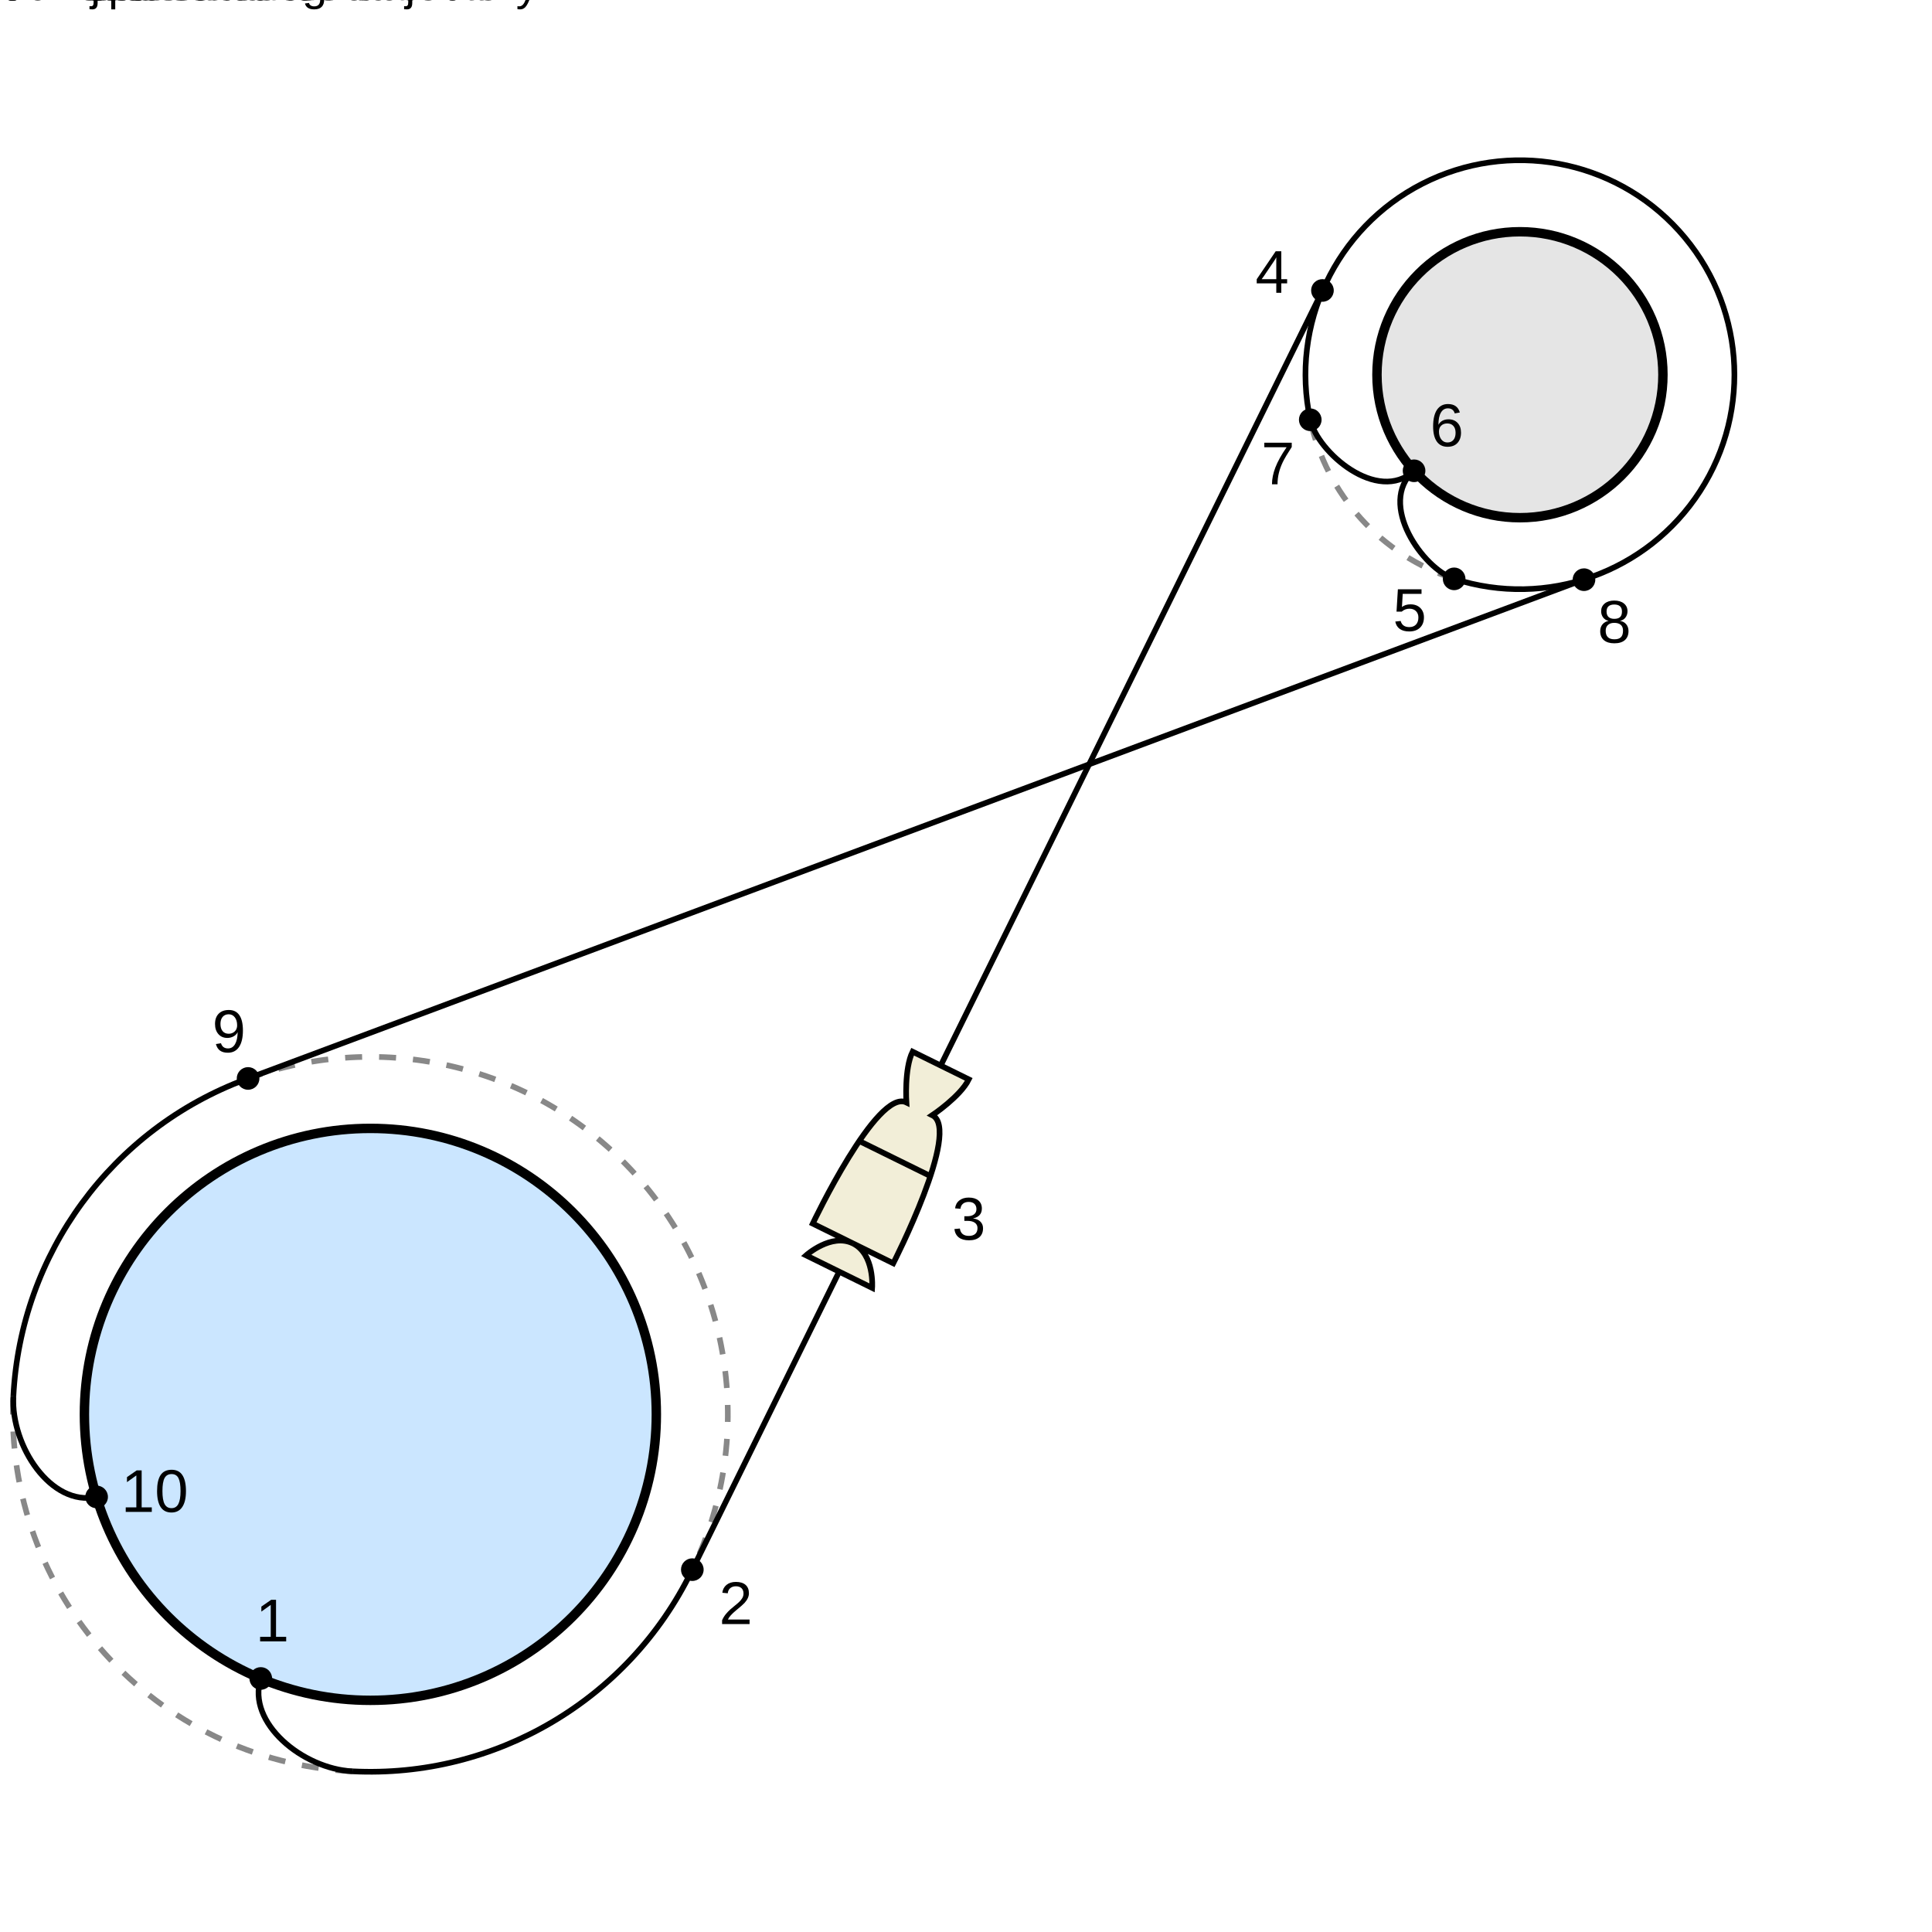
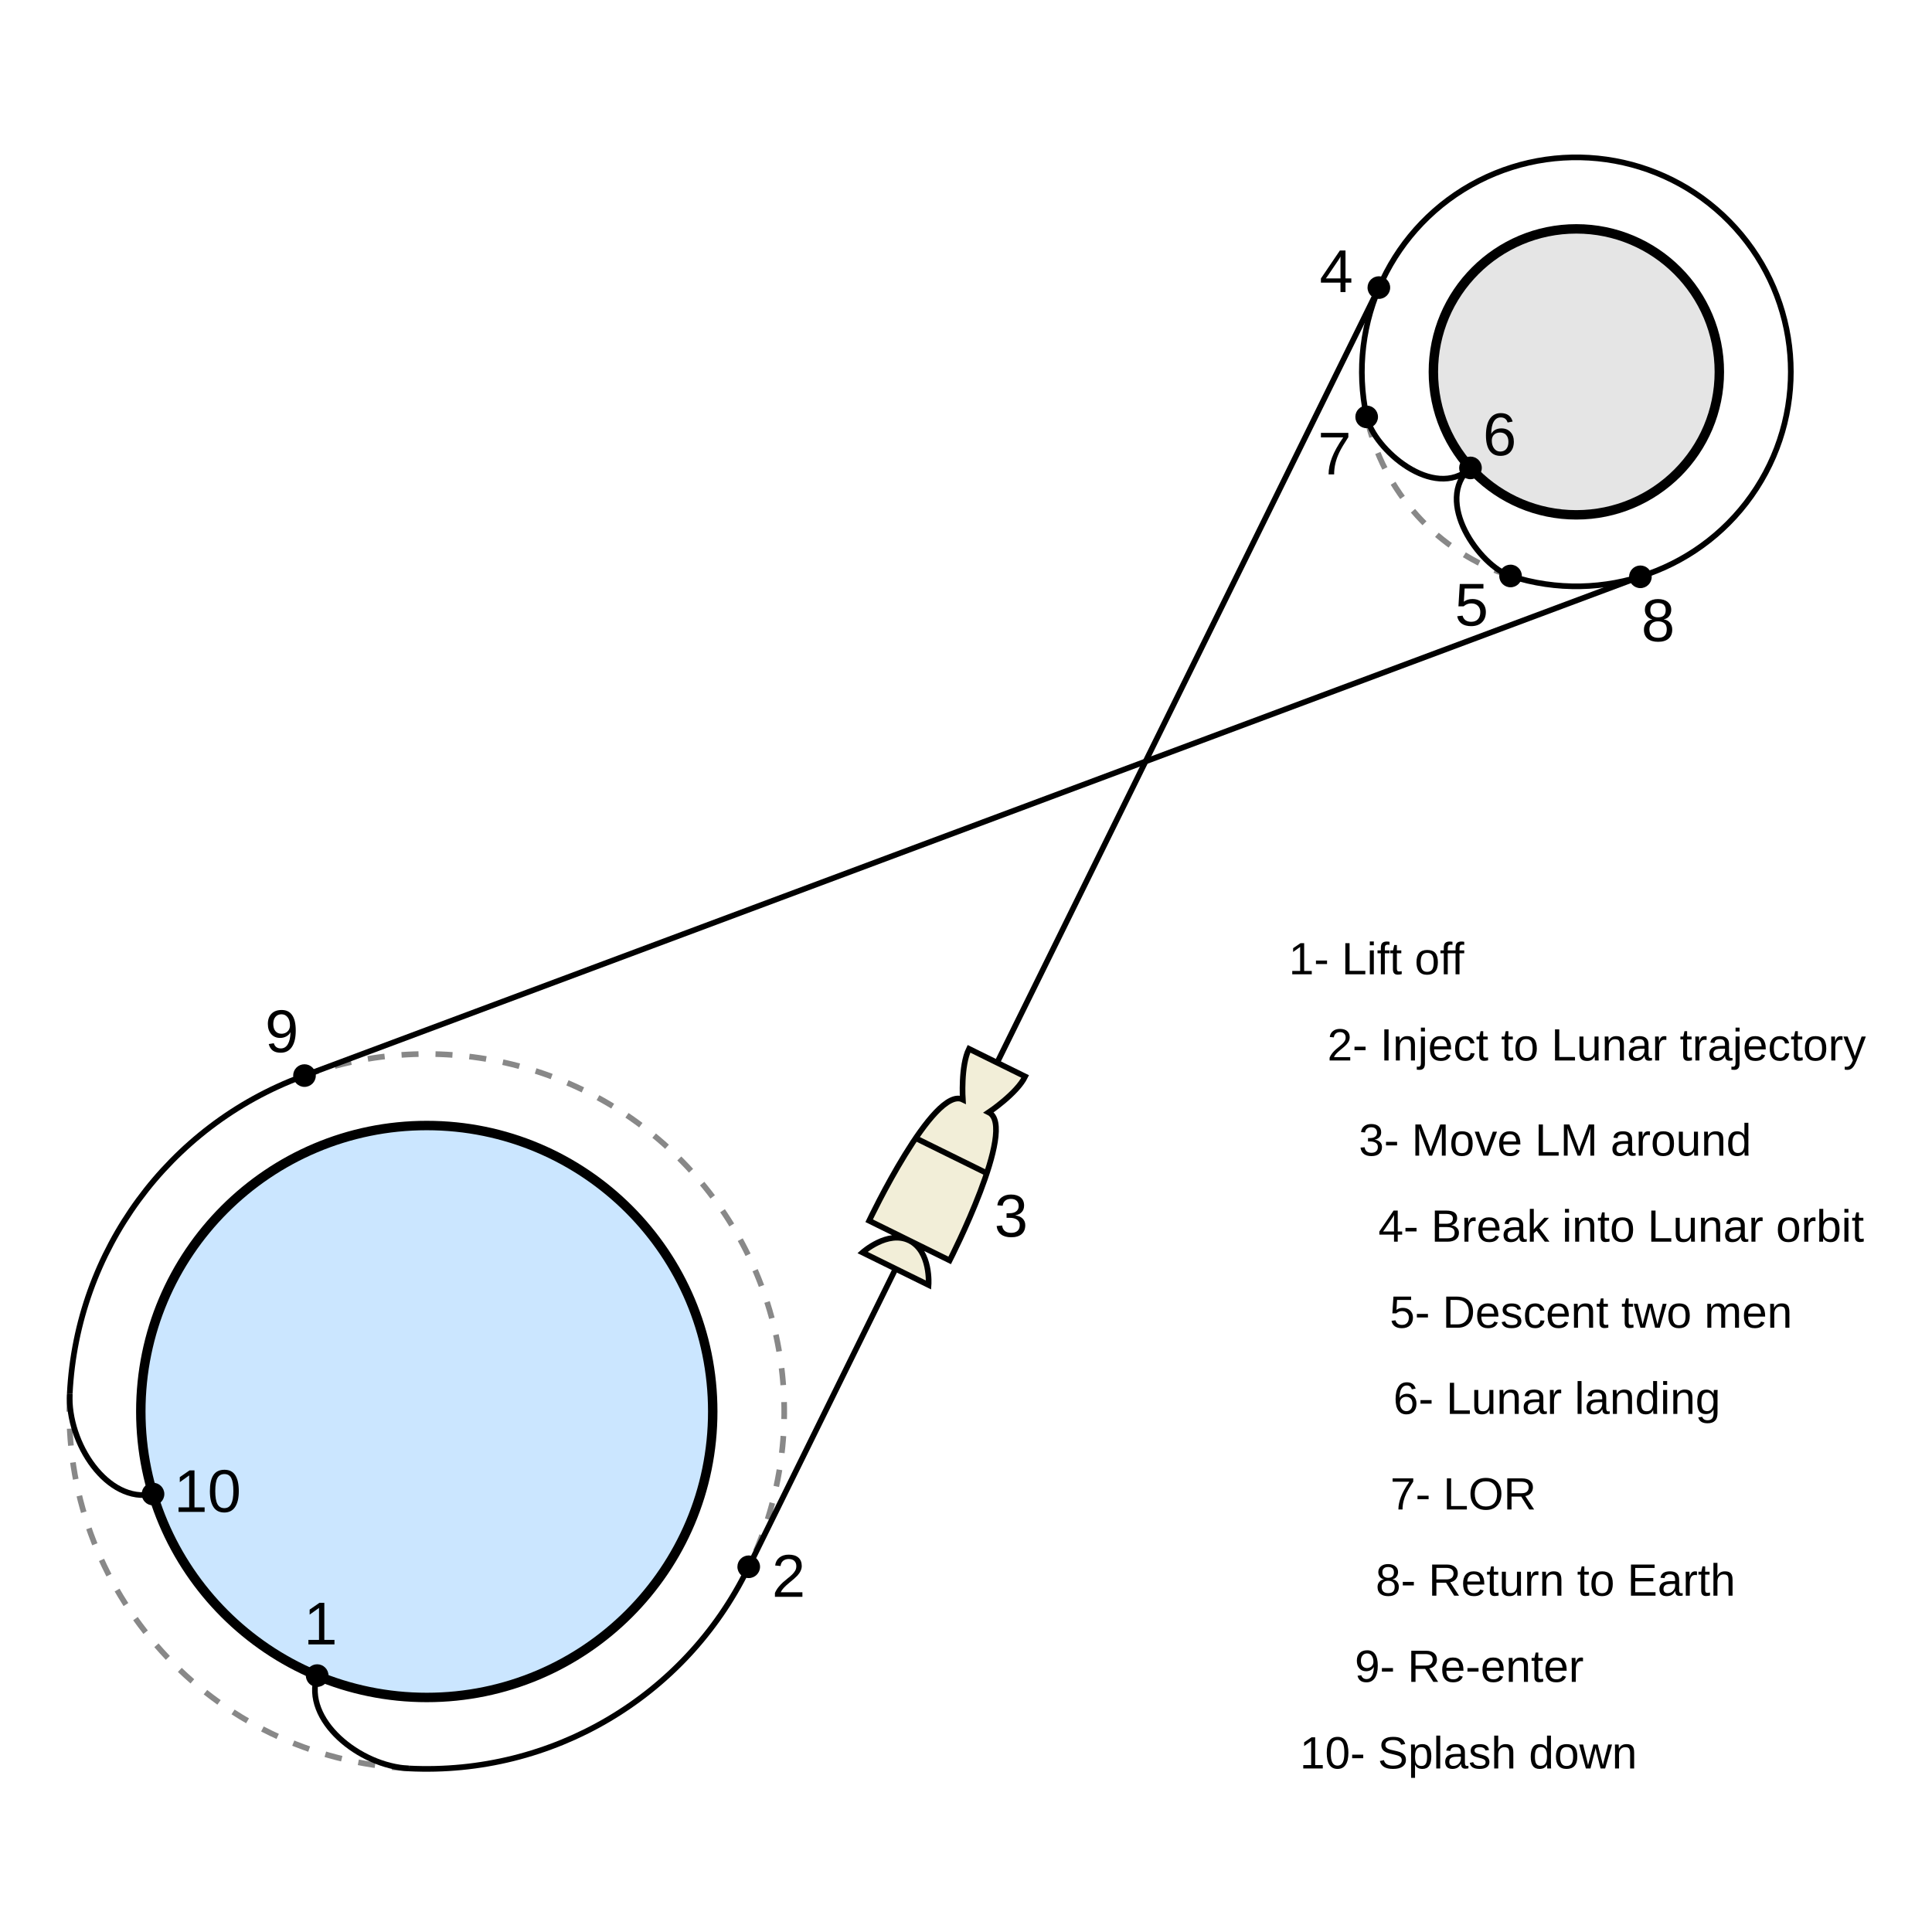
<svg xmlns="http://www.w3.org/2000/svg" viewBox="0 0 512 512">
-   <g fill="none" stroke="#888" stroke-width="1.5" stroke-dasharray="4.5,4.5">
-     <path d="m65.171 286.01c36.341-13.497 77.238-3.489 103.24 25.263 26.001 28.752 31.861 70.446 14.792 105.25" />
-     <path d="m93.401 469.42c-52.252-2.625-92.483-47.11-89.859-99.362" />
-     <path d="m385.36 153.4c-19.326-6.233-33.858-22.303-38.124-42.156" />
+   <g fill="none" stroke="#888" stroke-width="1.5" stroke-dasharray="4.5, 4.5">
+     <path d="m80.12 285.25c36.341-13.497 77.238-3.489 103.24 25.263 26.001 28.752 31.861 70.446 14.792 105.25" />
+     <path d="m108.35 468.66c-52.252-2.625-92.483-47.11-89.859-99.362" />
+     <path d="m400.31 152.64c-19.326-6.233-33.858-22.303-38.124-42.156" />
  </g>
  <g fill="none" stroke="#000" stroke-width="1.5">
-     <path d="m183.48 415.97 167.01-338.97" />
-     <path d="m419.74 153.58-353.99 132.22" />
-     <path d="m3.544 370.06c-0.66 13.138 9.964 29.238 22.057 26.64" />
-     <path d="m93.404 469.42c-13.138-0.66-28.093-12.843-24.296-24.615" />
-     <path d="m3.542 370.06c1.899-37.817 26.134-70.87 61.629-84.052" />
-     <path d="m183.2 416.52c-16.673 33.995-51.987 54.797-89.803 52.898" />
-     <path d="m347.23 111.24c-5.403-25.152 6.76-50.796 29.656-62.525s50.815-6.617 68.07 12.462c17.255 19.08 19.543 47.371 5.58 68.976-13.964 21.605-40.698 31.138-65.182 23.242" />
-     <path d="m347.26 111.26c1.818 8.461 17.738 22.367 27.512 13.528m10.612 28.628c-8.236-2.657-20.477-19.89-10.703-28.729" />
+     <path d="m198.43 415.21 167.01-338.97" />
+     <path d="m434.69 152.82-353.99 132.22" />
+     <path d="m18.494 369.3c-0.66 13.138 9.964 29.238 22.057 26.64" />
+     <path d="m108.35 468.66c-13.138-0.659-28.093-12.843-24.296-24.615" />
+     <path d="m18.491 369.3c1.899-37.817 26.134-70.87 61.629-84.052" />
+     <path d="m198.15 415.76c-16.673 33.995-51.987 54.797-89.803 52.898" />
+     <path d="m362.18 110.48c-5.403-25.152 6.76-50.796 29.656-62.525s50.815-6.617 68.07 12.462c17.255 19.08 19.543 47.371 5.58 68.976-13.964 21.605-40.698 31.138-65.182 23.242" />
+     <path d="m362.21 110.5c1.818 8.461 17.738 22.367 27.512 13.528m10.612 28.628c-8.236-2.657-20.477-19.89-10.703-28.729" />
  </g>
-   <circle r="75.784" cx="98.152" cy="374.82" fill="#cbe6ff" stroke="#000" stroke-width="2.5" />
-   <circle r="37.892" cx="402.8" cy="99.305" fill="#e5e5e5" stroke="#000" stroke-width="2.5" />
-   <path fill="#f2eed8" stroke="#000" stroke-width="1.5" d="m246.55 311.66-9.407-4.633-9.405-4.636m3.391 38.911s0.68-8.941-5.069-11.773l10.666 5.254s18.112-35.413 10.342-39.24c0 0 7.434-4.961 9.669-9.498l-7.447-3.668-7.446-3.671c-2.236 4.536-1.641 13.454-1.641 13.454-7.769-3.829-24.816 32.109-24.816 32.109l10.664 5.257c-5.748-2.833-12.424 3.153-12.424 3.153l8.749 4.313z" />
-   <circle r="3" cx="183.47" cy="415.97" />
-   <circle r="3" cx="347.23" cy="111.24" />
-   <circle r="3" cx="419.77" cy="153.62" />
-   <circle r="3" cx="65.743" cy="285.8" />
-   <circle r="3" cx="25.602" cy="396.7" />
-   <circle r="3" cx="69.107" cy="444.81" />
-   <circle r="3" cx="385.36" cy="153.4" />
-   <circle r="3" cx="374.74" cy="124.76" />
-   <circle r="3" cx="350.46" cy="76.973" />
+   <circle r="75.784" cx="113.1" cy="374.06" fill="#cbe6ff" stroke="#000" stroke-width="2.5" />
+   <circle r="37.892" cx="417.75" cy="98.546" fill="#e5e5e5" stroke="#000" stroke-width="2.5" />
+   <path fill="#f2eed8" stroke="#000" stroke-width="1.5" d="m261.5 310.9-9.407-4.633-9.405-4.636m3.391 38.911s0.68-8.941-5.069-11.773l10.666 5.254s18.112-35.413 10.342-39.24c0 0 7.434-4.961 9.669-9.498l-7.447-3.668-7.446-3.671c-2.236 4.536-1.641 13.454-1.641 13.454-7.769-3.829-24.816 32.109-24.816 32.109l10.664 5.257c-5.748-2.833-12.424 3.153-12.424 3.153l8.749 4.313z" />
+   <circle r="3" cx="198.42" cy="415.21" />
+   <circle r="3" cx="362.18" cy="110.48" />
+   <circle r="3" cx="434.72" cy="152.86" />
+   <circle r="3" cx="80.692" cy="285.04" />
+   <circle r="3" cx="40.551" cy="395.94" />
+   <circle r="3" cx="84.056" cy="444.05" />
+   <circle r="3" cx="400.31" cy="152.64" />
+   <circle r="3" cx="389.69" cy="124" />
+   <circle r="3" cx="365.41" cy="76.214" />
  <g font-family="Arial" font-size="12px">
-     <text>1- Lift off</text>
-     <text>2- Inject to Lunar trajectory</text>
-     <text>3- Move LM around</text>
-     <text>4- Break into Lunar orbit</text>
-     <text>5- Descent two men</text>
-     <text>6- Lunar landing</text>
-     <text>7- LOR</text>
-     <text>8- Return to Earth</text>
-     <text>9- Re-enter</text>
-     <text>10- Splash down</text>
+     <text x="341.54" y="258.205">1- Lift off</text>
+     <text x="351.751" y="281.038">2- Inject to Lunar trajectory</text>
+     <text x="360.102" y="306.255">3- Move LM around</text>
+     <text x="365.257" y="329.064">4- Break into Lunar orbit</text>
+     <text x="368.276" y="351.862">5- Descent two men</text>
+     <text x="369.239" y="374.7">6- Lunar landing</text>
+     <text x="368.448" y="400.035">7- LOR</text>
+     <text x="364.546" y="422.873">8- Return to Earth</text>
+     <text x="359.015" y="445.712">9- Re-enter</text>
+     <text x="344.457" y="468.661">10- Splash down</text>
  </g>
  <g font-family="Arial" font-size="16px">
-     <text x="67.714" y="434.983">1</text>
-     <text x="190.551" y="430.394">2</text>
-     <text x="252.312" y="328.538">3</text>
-     <text x="332.668" y="77.598">4</text>
-     <text x="369.125" y="167.188">5</text>
-     <text x="378.981" y="118.246">6</text>
-     <text x="334.229" y="128.335">7</text>
-     <text x="423.366" y="170.329">8</text>
-     <text x="56.236" y="278.827">9</text>
-     <text x="32.102" y="400.675">10</text>
+     <text x="80.51" y="435.786">1</text>
+     <text x="204.551" y="423.169">2</text>
+     <text x="263.503" y="327.735">3</text>
+     <text x="349.678" y="77.397">4</text>
+     <text x="385.533" y="165.783">5</text>
+     <text x="392.981" y="120.654">6</text>
+     <text x="349.232" y="125.726">7</text>
+     <text x="434.958" y="169.928">8</text>
+     <text x="70.236" y="278.827">9</text>
+     <text x="46.102" y="400.675">10</text>
  </g>
</svg>
